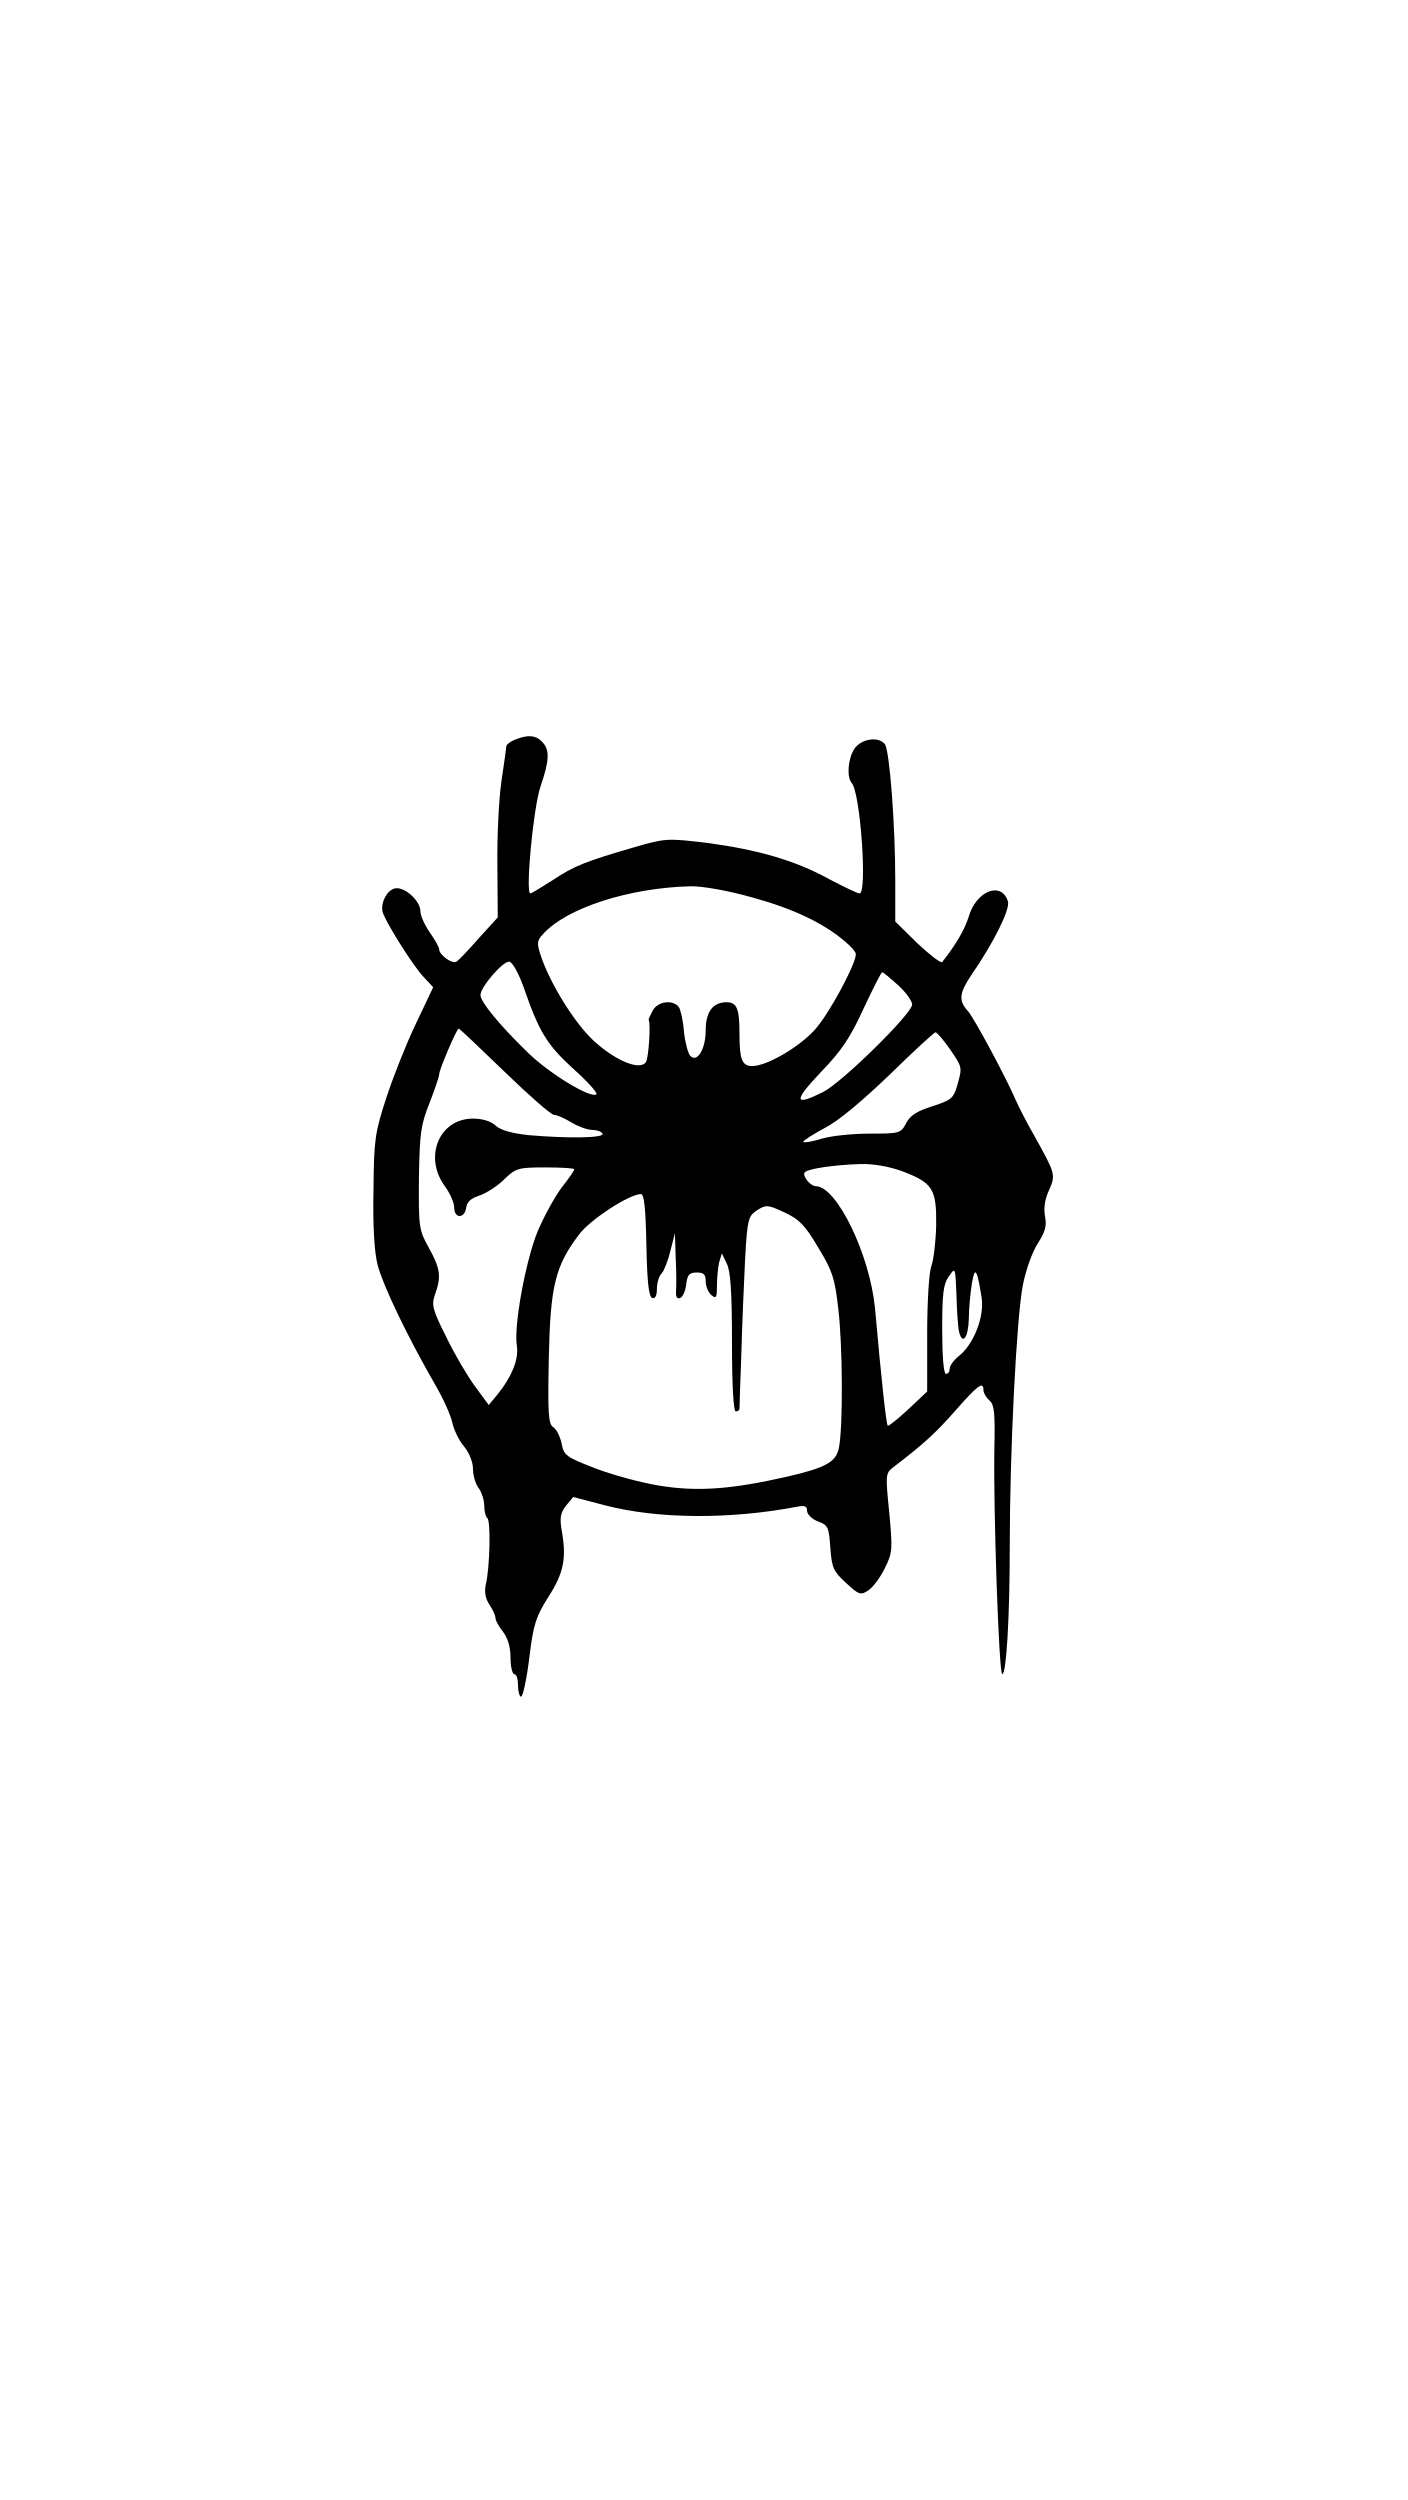
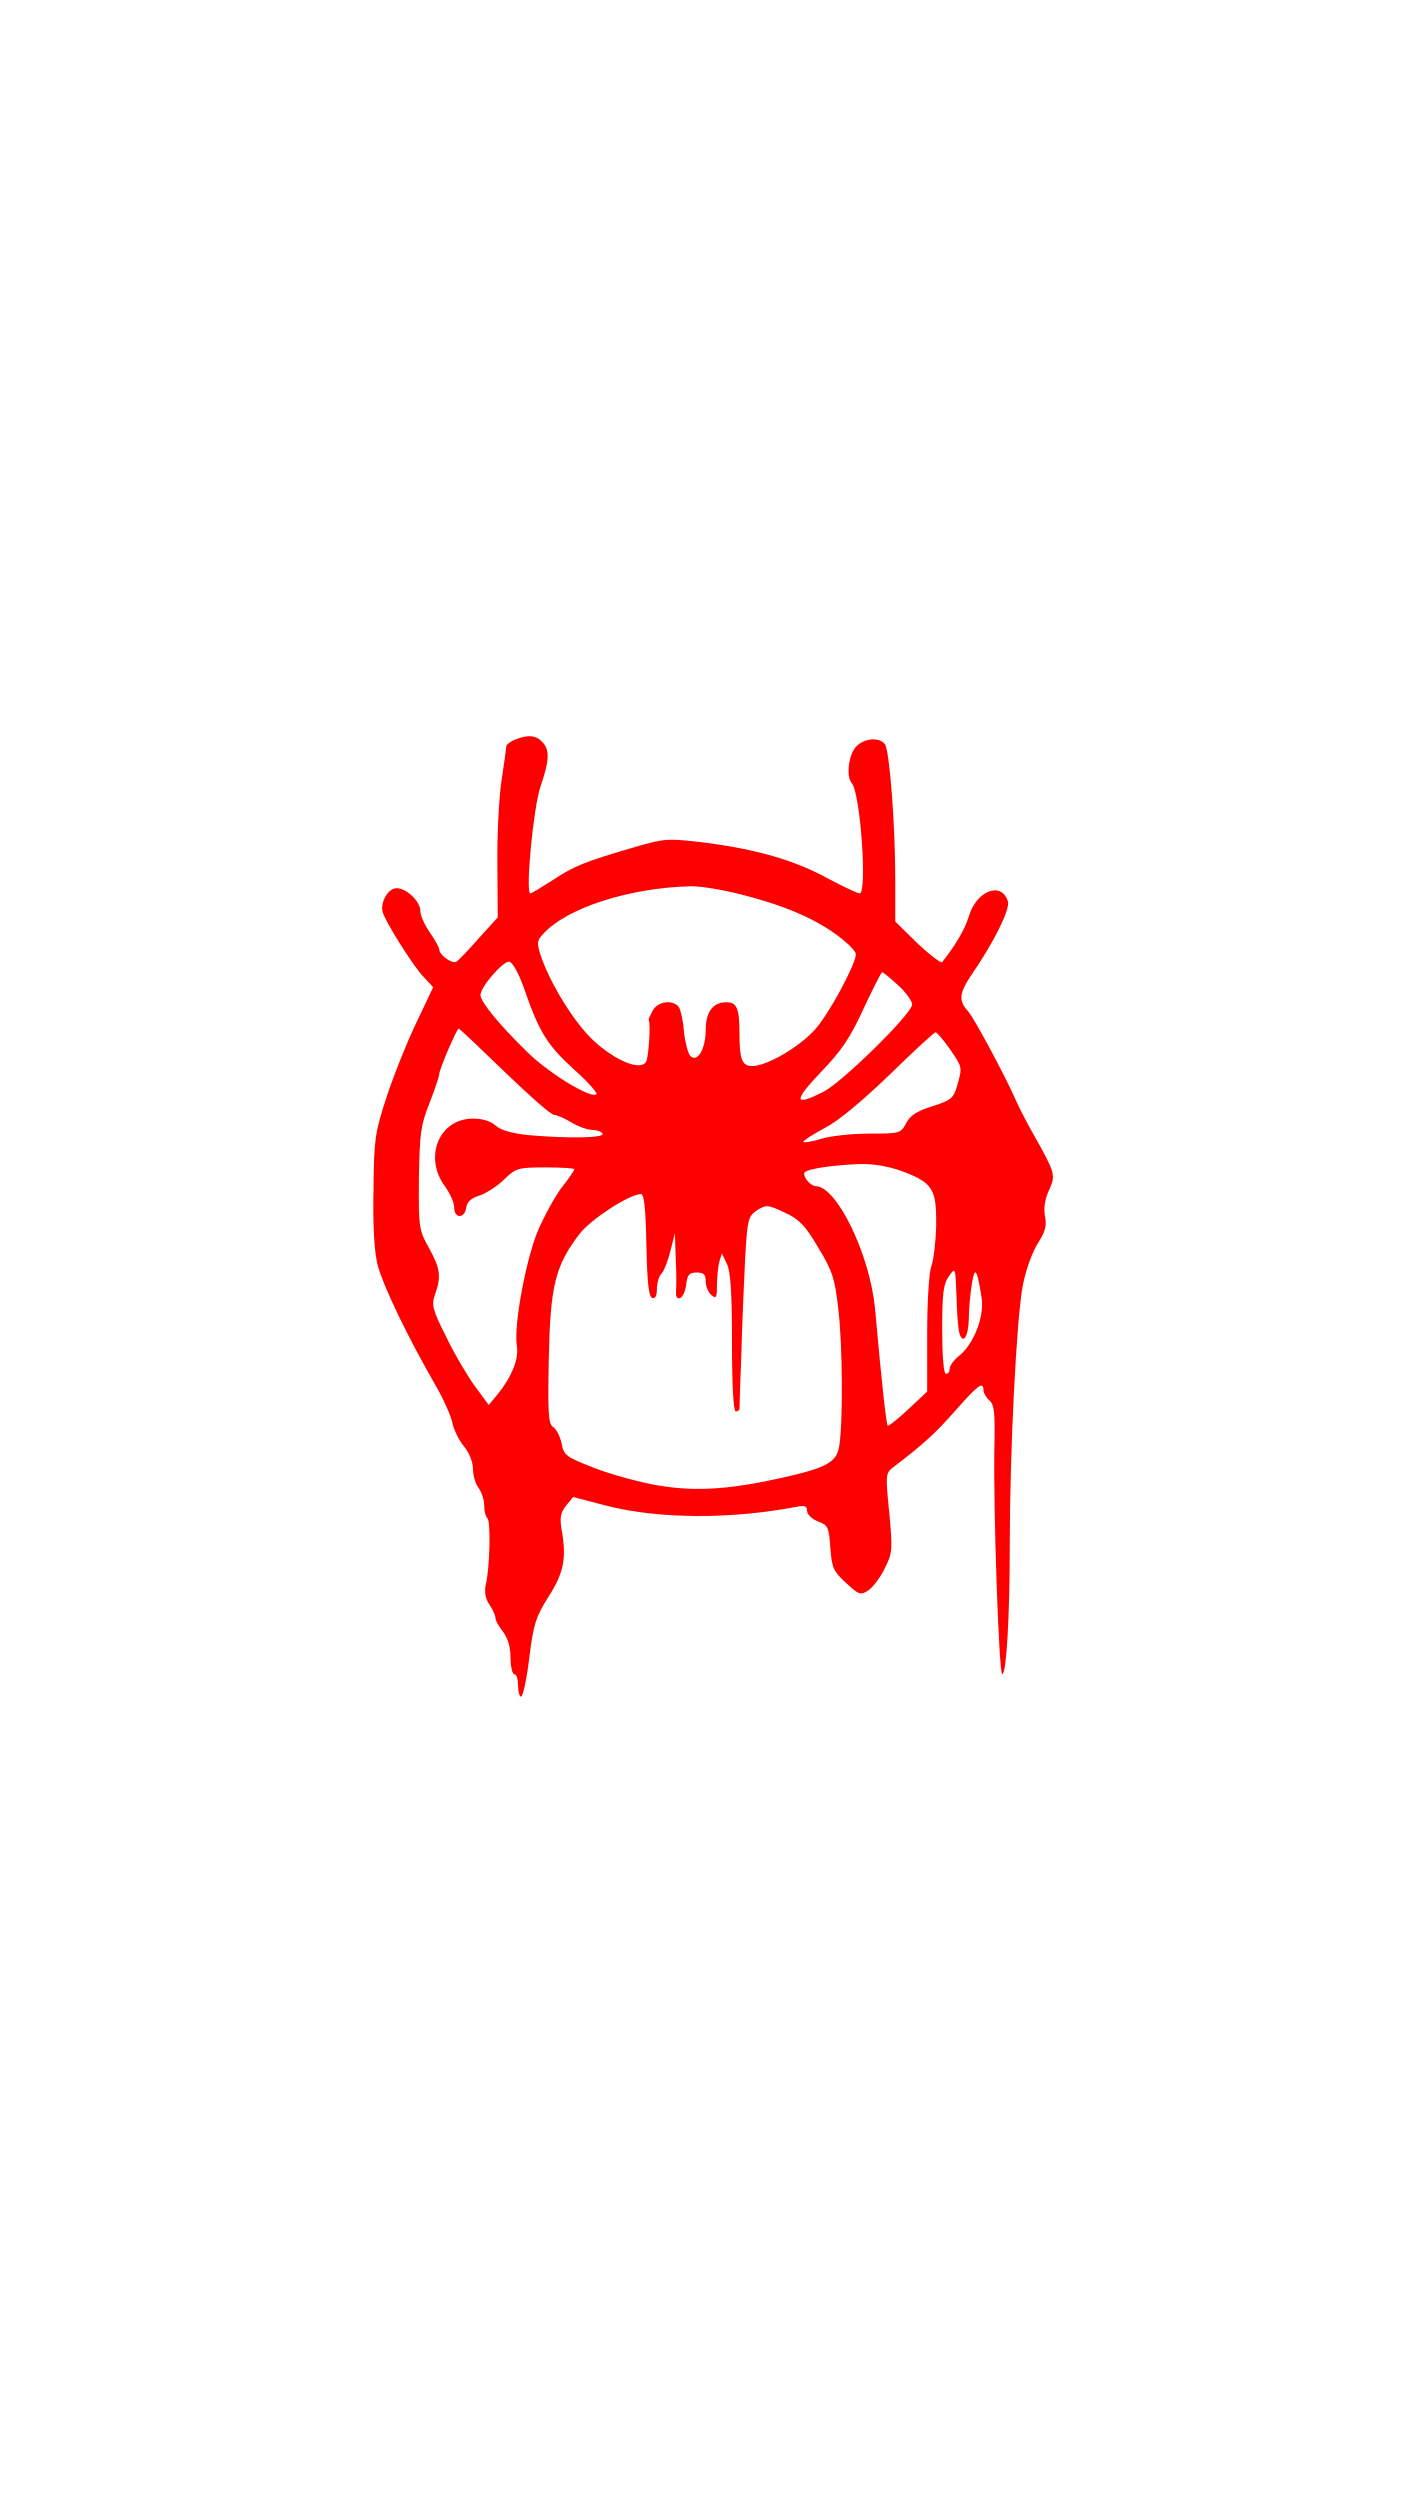
<svg xmlns="http://www.w3.org/2000/svg" version="1.0" width="375pt" height="666pt" viewBox="0 0 375 666" preserveAspectRatio="xMidYMid meet">
-   <g transform="translate(0,666) scale(0.1,-0.1)" fill="#000000" stroke="none">
+   <g transform="translate(0,666) scale(0.1,-0.1)" fill="#ff0000" stroke="none">
    <path d="M1373 4690 c-13 -5 -23 -13 -24 -17 0 -4 -6 -46 -13 -93 -7 -47 -12 -148 -11 -224 l1 -140 -50 -55 c-27 -31 -54 -59 -60 -63 -11 -7 -46 18 -46 33 0 5 -11 25 -25 45 -14 20 -25 45 -25 56 0 29 -44 68 -69 61 -20 -5 -37 -37 -32 -61 4 -22 81 -145 109 -174 l26 -28 -46 -97 c-26 -54 -61 -143 -79 -198 -30 -92 -33 -111 -34 -245 -2 -95 2 -164 11 -200 14 -54 79 -190 154 -320 21 -36 41 -81 45 -100 4 -19 18 -48 31 -63 14 -17 24 -42 24 -60 0 -18 7 -41 15 -51 8 -11 15 -32 15 -47 0 -15 4 -30 8 -33 10 -6 7 -134 -4 -178 -4 -18 -1 -37 10 -53 9 -13 16 -29 16 -36 0 -6 9 -22 20 -36 13 -17 20 -41 20 -69 0 -24 5 -44 10 -44 6 0 10 -13 10 -30 0 -16 4 -30 8 -30 5 0 15 46 22 103 11 90 17 109 51 163 41 64 49 103 35 179 -5 31 -3 45 12 64 l19 23 84 -22 c141 -37 334 -38 512 -4 21 4 27 2 27 -11 0 -9 13 -22 29 -28 27 -10 29 -15 33 -70 4 -54 8 -63 42 -94 34 -32 39 -33 59 -20 12 8 32 34 44 59 21 42 21 50 12 148 -10 99 -10 105 9 120 85 65 114 92 167 152 60 68 75 80 75 54 0 -7 7 -19 16 -27 13 -11 15 -33 13 -128 -3 -158 12 -601 21 -601 11 0 20 150 20 344 0 248 18 607 35 693 8 41 26 90 40 111 19 30 24 46 19 71 -4 21 -1 45 10 69 19 42 18 45 -39 147 -19 33 -40 74 -47 90 -29 67 -112 221 -129 241 -26 28 -24 48 9 97 60 87 104 176 97 196 -17 54 -84 28 -104 -40 -11 -36 -35 -76 -71 -122 -3 -4 -33 19 -66 50 l-59 58 0 110 c0 147 -15 347 -28 363 -17 21 -63 14 -81 -13 -17 -26 -21 -75 -7 -91 23 -25 42 -294 21 -294 -6 0 -43 18 -83 39 -89 49 -190 78 -327 96 -102 12 -108 12 -190 -12 -131 -38 -161 -50 -218 -88 -30 -19 -56 -35 -59 -35 -14 0 8 230 27 285 24 70 25 98 4 119 -17 18 -38 19 -71 6z m632 -421 c109 -30 188 -68 245 -116 17 -14 30 -29 30 -35 0 -27 -73 -162 -110 -202 -43 -47 -128 -96 -166 -96 -27 0 -34 17 -34 85 0 69 -7 85 -35 85 -36 0 -55 -26 -55 -74 0 -50 -22 -88 -41 -69 -6 6 -14 36 -17 65 -2 29 -9 59 -14 66 -17 20 -56 14 -69 -10 -7 -13 -12 -24 -11 -25 6 -9 0 -101 -7 -112 -15 -24 -80 2 -139 56 -51 47 -117 153 -142 229 -10 31 -10 38 7 56 62 69 229 123 393 127 34 0 97 -11 165 -30z m-610 -239 c41 -119 62 -153 132 -217 37 -33 65 -64 62 -68 -14 -13 -126 55 -184 112 -74 72 -125 134 -125 152 0 22 61 92 77 89 9 -2 25 -32 38 -68z m998 5 c20 -18 37 -42 37 -51 0 -24 -186 -207 -237 -233 -78 -39 -80 -25 -7 52 55 57 79 92 114 169 25 53 47 97 50 98 3 0 22 -16 43 -35z m-1049 -230 c65 -63 124 -115 132 -115 7 0 28 -9 46 -20 18 -11 43 -20 55 -20 12 0 25 -4 28 -10 7 -12 -94 -13 -197 -4 -45 5 -74 13 -87 25 -13 12 -35 19 -61 19 -90 0 -132 -102 -75 -180 14 -19 25 -44 25 -57 0 -30 28 -30 32 0 2 15 13 25 35 32 18 6 48 25 66 43 31 30 37 32 110 32 42 0 77 -2 77 -5 0 -3 -15 -25 -34 -49 -18 -24 -47 -77 -64 -117 -32 -79 -64 -253 -55 -305 5 -35 -13 -81 -51 -128 l-24 -29 -36 49 c-20 27 -55 86 -77 132 -37 73 -40 86 -30 114 17 47 14 68 -16 123 -27 48 -28 55 -27 186 2 121 5 142 28 200 14 36 26 71 26 77 0 13 47 122 52 122 2 0 57 -52 122 -115z m1186 61 c34 -50 34 -48 20 -98 -10 -34 -16 -39 -66 -55 -41 -13 -59 -24 -70 -45 -14 -27 -17 -28 -98 -28 -45 0 -104 -6 -129 -14 -26 -8 -47 -11 -47 -8 0 4 26 20 57 37 36 18 100 72 173 142 63 62 118 112 122 113 4 0 21 -20 38 -44z m-127 -326 c82 -31 92 -47 91 -144 -1 -44 -7 -94 -13 -109 -6 -17 -11 -92 -11 -181 l0 -153 -51 -48 c-28 -26 -52 -45 -54 -43 -4 4 -16 111 -34 313 -14 143 -101 323 -157 325 -16 0 -38 29 -30 37 9 10 82 20 148 22 36 1 78 -7 111 -19z m-681 -197 c2 -98 6 -138 16 -141 8 -2 12 7 12 25 0 16 6 35 13 41 6 7 17 34 23 60 l12 47 2 -65 c2 -36 2 -76 1 -89 -1 -15 2 -22 11 -19 7 3 14 19 16 36 3 26 8 32 28 32 19 0 24 -5 24 -24 0 -13 7 -29 15 -36 13 -11 15 -7 15 26 0 22 3 49 6 62 l7 23 13 -27 c10 -19 14 -74 14 -210 0 -116 4 -184 10 -184 6 0 10 3 10 8 0 4 2 70 5 147 2 77 7 190 10 252 6 105 8 113 32 129 24 15 28 15 73 -6 39 -18 55 -34 90 -94 38 -62 44 -82 53 -161 12 -97 13 -316 2 -371 -7 -39 -35 -54 -139 -78 -149 -34 -239 -40 -338 -24 -51 8 -130 30 -174 47 -77 30 -82 34 -88 66 -4 19 -14 38 -22 43 -13 8 -15 34 -12 183 4 194 17 247 82 332 29 38 131 105 163 106 9 1 13 -36 15 -136z m833 -231 c9 -37 25 -15 26 36 0 26 4 67 8 92 8 49 14 40 26 -37 8 -50 -21 -124 -60 -155 -14 -11 -25 -26 -25 -34 0 -8 -4 -14 -10 -14 -6 0 -10 46 -10 118 0 96 3 122 18 142 17 25 17 24 20 -50 1 -41 4 -85 7 -98z" />
  </g>
</svg>
